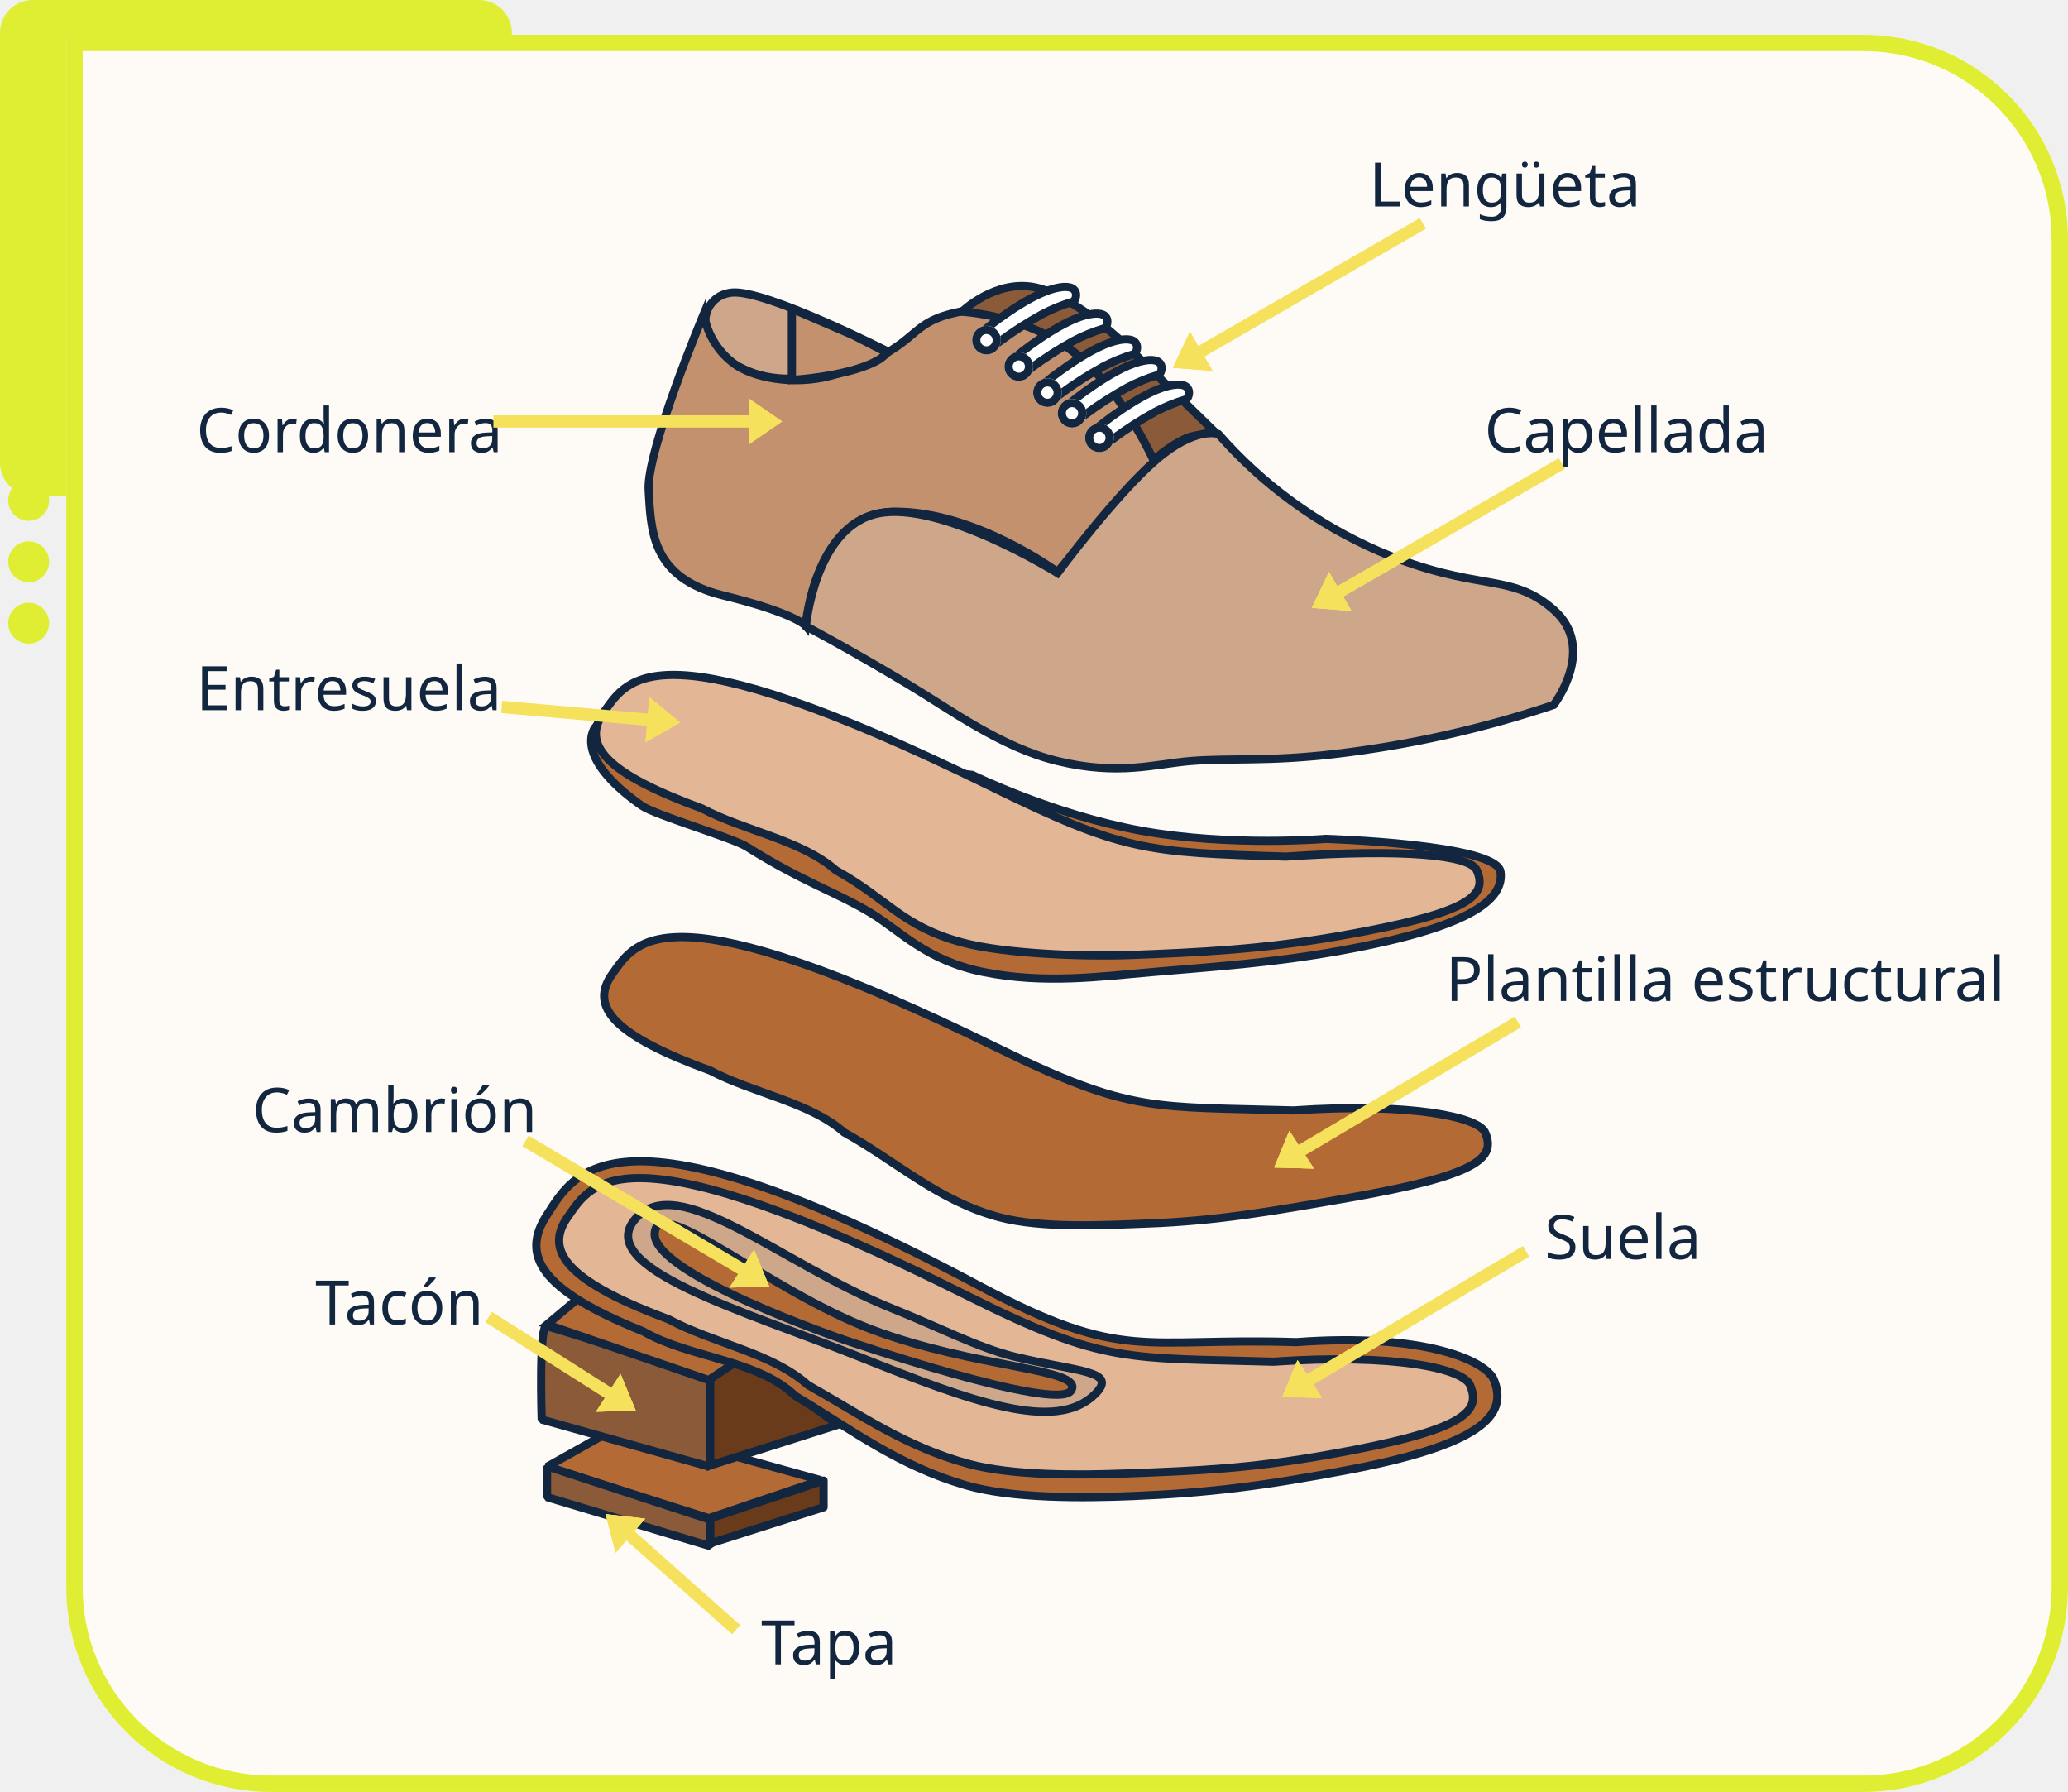
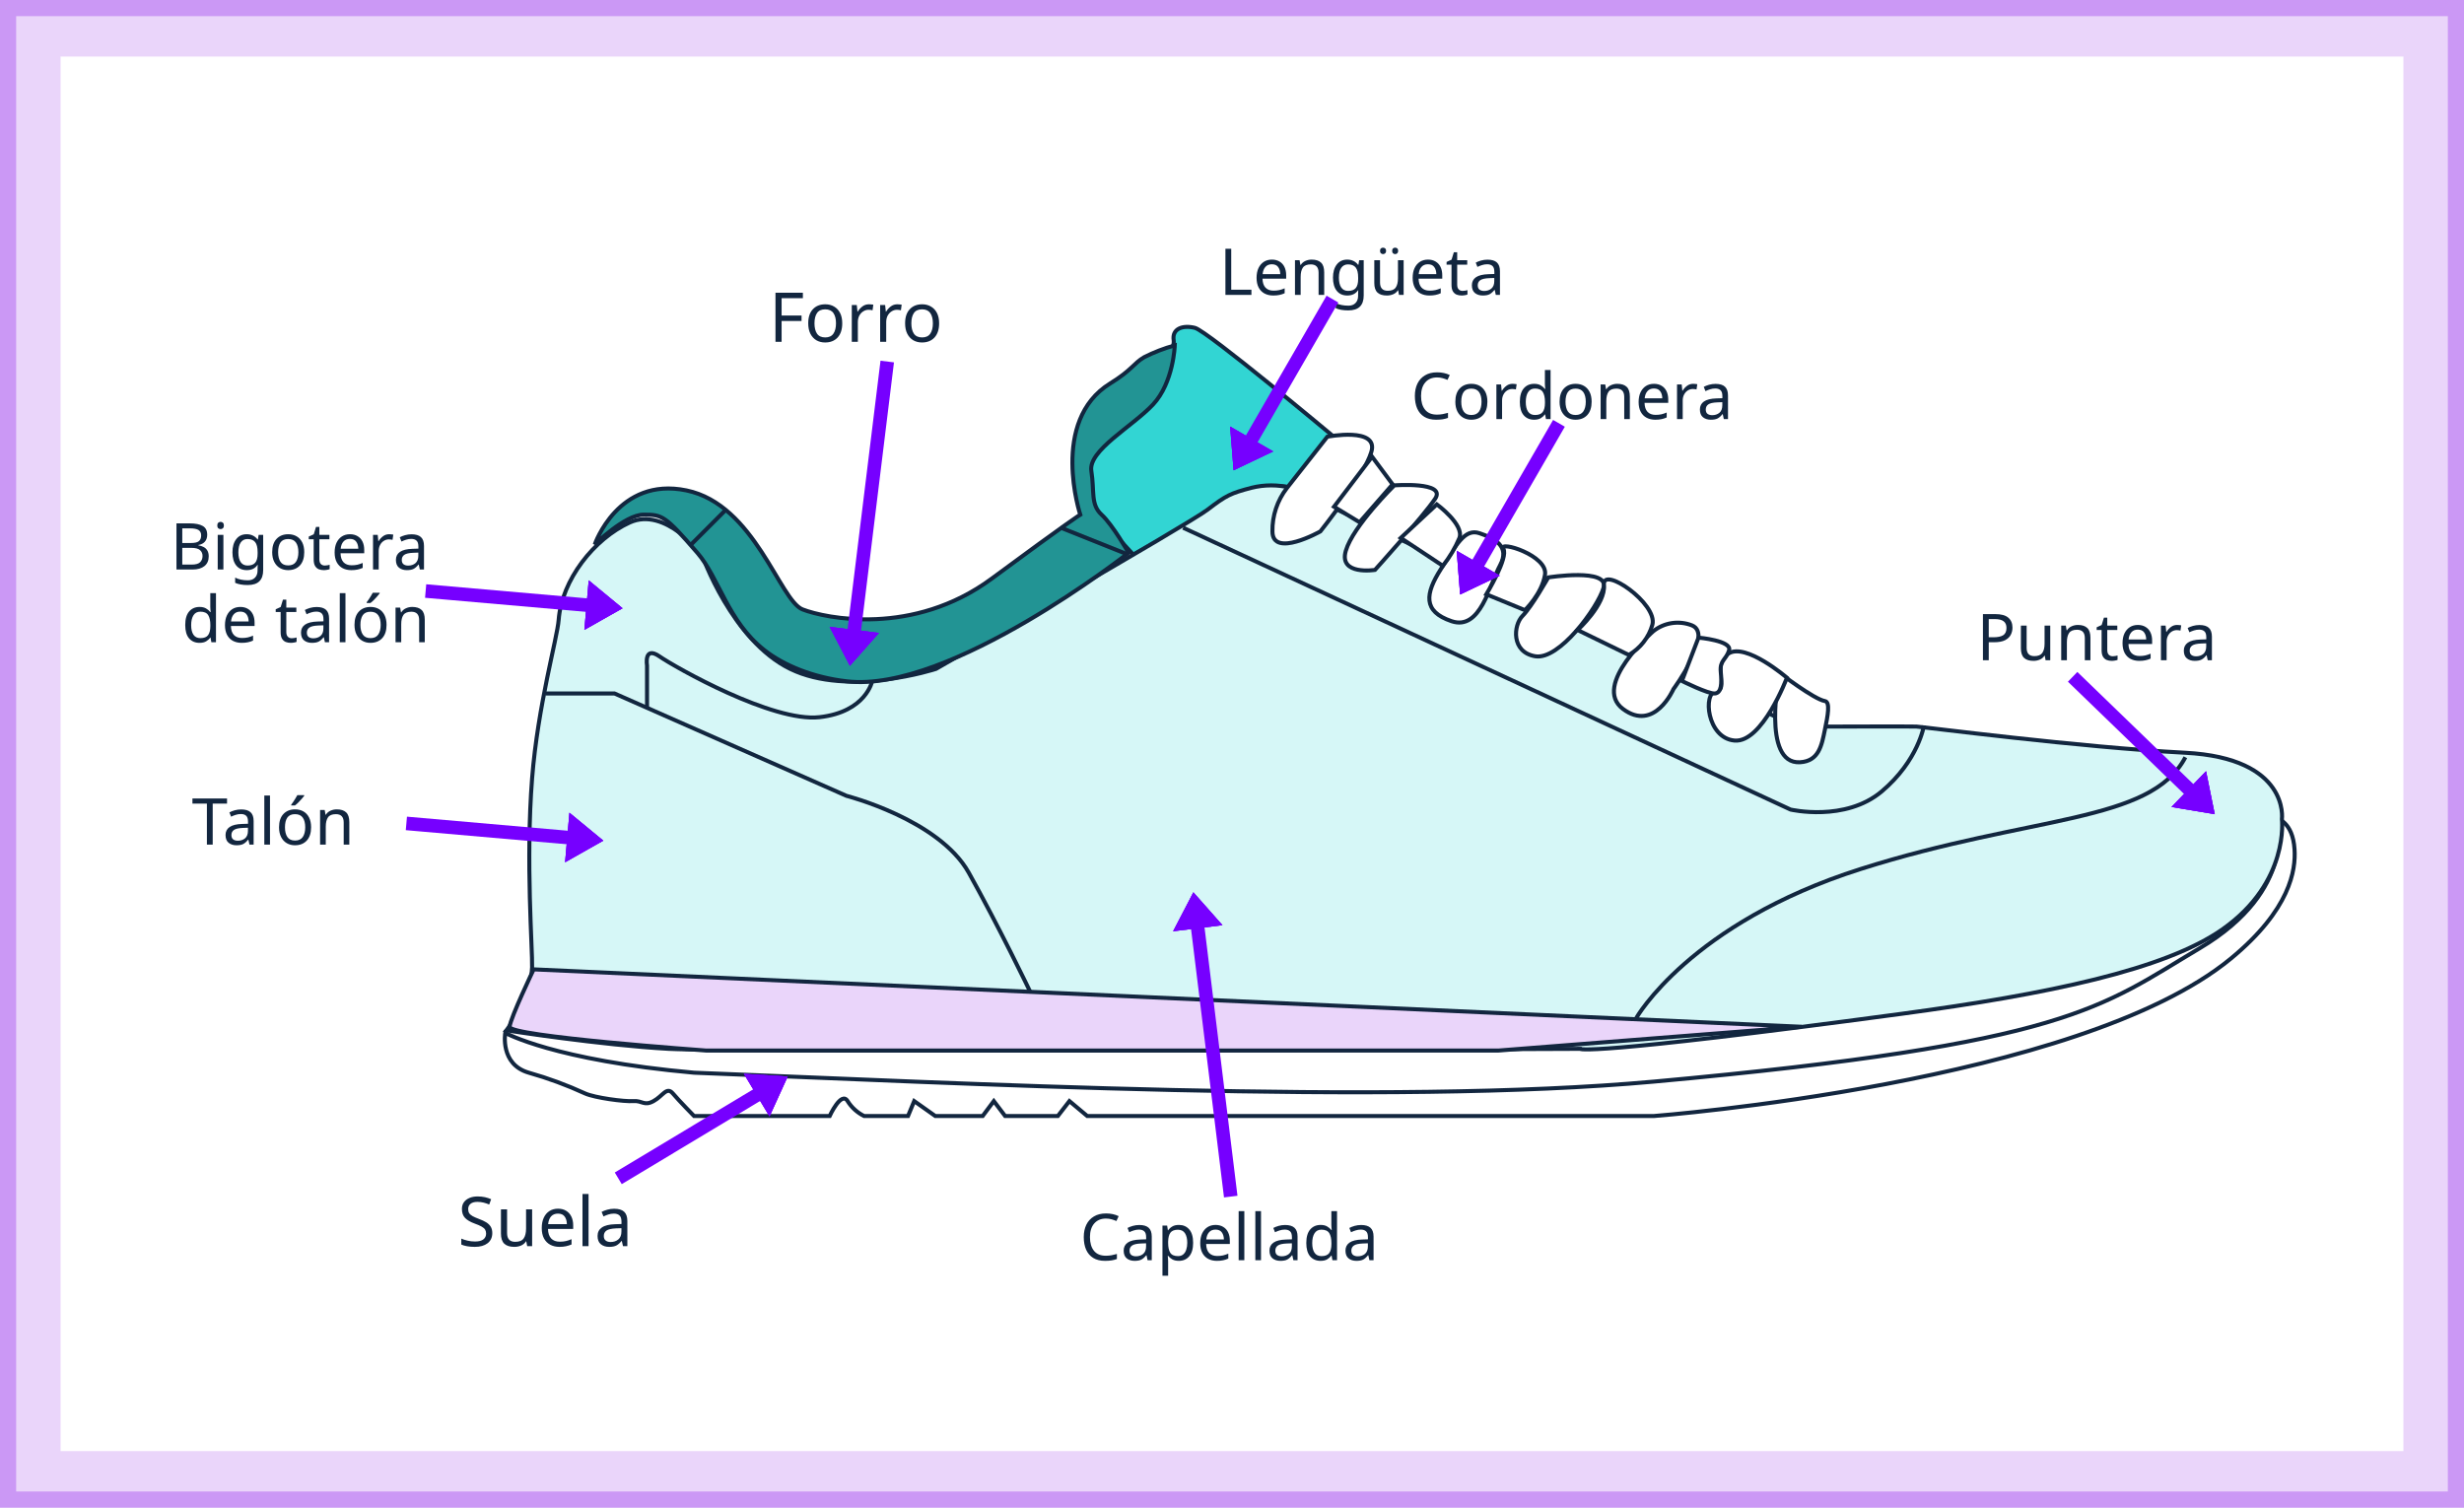
- <svg xmlns="http://www.w3.org/2000/svg" width="505.05" height="437.566" viewBox="0 0 505.05 437.566">
-   <g id="Grupo_1178027" data-name="Grupo 1178027" transform="translate(-491.051 -1102.886)">
-     <g id="Grupo_1177998" data-name="Grupo 1177998" transform="translate(9920.051 11422.3)">
-       <rect id="Rectángulo_401377" data-name="Rectángulo 401377" width="125" height="121" rx="8" transform="translate(-9429 -10319.414)" fill="#e0ee33" />
-       <g id="Rectángulo_401376" data-name="Rectángulo 401376" transform="translate(-9412.813 -10310.93)" fill="#fefbf6" stroke="#e0ee33" stroke-width="4">
-         <path d="M0,0H438.863a50,50,0,0,1,50,50V379.082a50,50,0,0,1-50,50H50a50,50,0,0,1-50-50V0A0,0,0,0,1,0,0Z" stroke="none" />
-         <path d="M2,2H438.863a48,48,0,0,1,48,48V379.082a48,48,0,0,1-48,48H50a48,48,0,0,1-48-48V2A0,0,0,0,1,2,2Z" fill="none" />
-       </g>
-       <g id="Grupo_1099505" data-name="Grupo 1099505" transform="translate(-9427 -10202.238)">
-         <g id="Grupo_1099503" data-name="Grupo 1099503">
-           <circle id="Elipse_11525" data-name="Elipse 11525" cx="5" cy="5" r="5" fill="#e0ee33" />
-           <circle id="Elipse_11526" data-name="Elipse 11526" cx="5" cy="5" r="5" transform="translate(0 15)" fill="#e0ee33" />
-           <circle id="Elipse_11527" data-name="Elipse 11527" cx="5" cy="5" r="5" transform="translate(0 30)" fill="#e0ee33" />
+ <svg xmlns="http://www.w3.org/2000/svg" width="610" height="373.233" viewBox="0 0 610 373.233">
+   <g id="Grupo_1179041" data-name="Grupo 1179041" transform="translate(-285.051 -1146)">
+     <g id="Grupo_1179040" data-name="Grupo 1179040" transform="translate(-181.07 -209.651)">
+       <g id="Grupo_1179028" data-name="Grupo 1179028" transform="translate(466.121 1355.651)">
+         <g id="Grupo_1179026" data-name="Grupo 1179026">
+           <g id="Grupo_1178716" data-name="Grupo 1178716" transform="translate(0 0)">
+             <g id="Grupo_1178448" data-name="Grupo 1178448" transform="translate(0 0)">
+               <g id="Grupo_1177998" data-name="Grupo 1177998">
+                 <g id="Rectángulo_401376" data-name="Rectángulo 401376" fill="#ead5fa" stroke="#cb98f5" stroke-width="4">
+                   <rect width="610" height="373.233" stroke="none" />
+                   <rect x="2" y="2" width="606" height="369.233" fill="none" />
+                 </g>
+                 <rect id="Figura_1" data-name="Figura 1" width="580" height="345.233" transform="translate(15 14)" fill="#fff" />
+               </g>
+             </g>
+           </g>
        </g>
      </g>
    </g>
-     <g id="Grupo_1177987" data-name="Grupo 1177987" transform="translate(-206 3.3)">
-       <text id="Cordonera" transform="translate(780.051 1210)" fill="#12263f" font-size="15" font-family="SegoeUI, Segoe UI">
-         <tspan x="-35.046" y="0">Cordonera</tspan>
+     <g id="Grupo_1178502" data-name="Grupo 1178502" transform="translate(7028.266 11514.219)">
+       <g id="Grupo_1178493" data-name="Grupo 1178493" transform="translate(-6618.235 -10287.299)">
+         <path id="Trazado_1034891" data-name="Trazado 1034891" d="M-6180.476-10185.094c-1.056-4.038-6.062,19.041-46.39,34.405-32.107,12.231-82.647,12.838-125.7,18.663-.244.033-26.913-.071-34.437,0-29.852.282-64.067-.1-90.521,0-83.654.311-142.7,0-142.7,0s15.657,9.332,30.571,11.1,99.854,4.011,99.854,4.011l125.024,1.685s78.813-8.009,85.509-9.619,65.268-11.812,77.185-23.171S-6176.213-10168.789-6180.476-10185.094Z" transform="translate(6620.486 10306.797)" fill="#fff" />
+         <path id="Trazado_1034890" data-name="Trazado 1034890" d="M-5914.484-10299.607c-.455-2.875,2.215-3.838,5.255-3.09s34.444,27,34.444,27l-9.86,12.608s-5.93-1.042-9.185,0-30.634,16.555-30.634,16.555l-12.982-14.162s-2.141-10.985,7.24-17.666S-5914.03-10296.733-5914.484-10299.607Z" transform="translate(6080.065 10302.94)" fill="#32d5d3" stroke="#12263f" stroke-width="1" />
+         <path id="Trazado_1034869" data-name="Trazado 1034869" d="M-6620.354-10132.074s-1.375,7.8,5.828,9.866a96.054,96.054,0,0,1,13.952,5.143c2.4,1.064,9.679,2.056,11.917,1.885s2.662,1.293,5.013,0,3.244-3.7,4.787-1.885,5.242,5.578,5.242,5.578h33.574s2.87-6.271,4.439-3.693a10.154,10.154,0,0,0,4.076,3.693h10.881l1.531-3.693,5.22,3.693h11.731l2.758-3.693,2.8,3.693h13.053l2.863-3.693,4.413,3.693h140.313s105.217-8.056,142.794-38.966c14.768-12.148,16.106-21.991,15.779-27.029-.431-6.931-4.382-7.661-4.382-7.661s5.373,17.6-19.107,32.124-32.081,23.65-135.084,33.009c-65.922,5.99-172.532.307-237.652-2.2C-6608.311-10125.307-6620.354-10132.074-6620.354-10132.074Z" transform="translate(6620.458 10306.847)" fill="#fff" stroke="#12263f" stroke-width="1" />
+         <path id="Trazado_1034870" data-name="Trazado 1034870" d="M-6613.752-10139.55c-.252,7.7-6.36,15.616-6.36,15.616s23.333,3.662,40.2,4.583,225.646,0,225.646,0,.58,1.958,79.606-8.681c36.115-4.861,65.221-10.891,79.515-21,16.489-11.663,14.588-27.187,14.588-27.187s2.017-15.089-23.977-16.434-65.072-6.42-66.507-6.479-19.957,0-19.957,0h-9.731l-125.151-59.106a20.214,20.214,0,0,0-9.794,0c-5.168,1.357-6.263,1.888-10.88,5.43s-67.215,39.4-67.215,39.4-21.592,7.074-36.081,0-21.875-28.3-21.875-28.3-9-11.979-17.867-7.939-16.833,14.257-17.581,24.1c-.344,4.527-5.155,21.207-6.579,39.231C-6615.371-10165.829-6613.616-10143.705-6613.752-10139.55Z" transform="translate(6620.5 10298.081)" fill="#d6f7f7" stroke="#12263f" stroke-width="1" />
+         <path id="Trazado_1034871" data-name="Trazado 1034871" d="M-6299.54-10137.551l-313.907-14.211s-5.674,11.836-5.962,14.211,48.668,5.886,48.668,5.886h196.132Z" transform="translate(6620.583 10310.817)" fill="#ead5fa" stroke="#12263f" stroke-width="1" />
+         <path id="Trazado_1034872" data-name="Trazado 1034872" d="M-6456.973-10289.82s-.3,9.225-5.394,14.656-16.075,11.363-15.263,16.443-.236,8.277,2.535,10.813,6.686,9.451,6.686,9.451-44.206,34.738-69.712,31.82c-8.391-.959-15.682-3.953-20.509-7.771-9.067-7.166-11.132-17.826-16.535-24.049-8.052-9.273-8.691-9.451-13.3-9.451s-12.093,7.369-12.093,7.369,5.757-16.865,22.684-13.373,23.091,27.262,28.748,29.459,27.349,6.775,46.881-7.652,21.875-15.8,21.875-15.8-7.667-23.2,7.428-32.5c5.449-3.357,5.739-4.936,8.4-6.492A40.936,40.936,0,0,1-6456.973-10289.82Z" transform="translate(6622.825 10294.396)" fill="#229494" stroke="#12263f" stroke-width="1" />
+         <path id="Trazado_1034873" data-name="Trazado 1034873" d="M-6324.076-10208.257c-2.686-.435-11.247-7-11.247-7s-4.541,22.7,5.08,22.146c4.685-.271,5.367-4.161,6.167-8.059C-6323.365-10204.595-6322.7-10208.034-6324.076-10208.257Z" transform="translate(6650.877 10300.894)" fill="#fff" stroke="#12263f" stroke-width="1" />
+         <path id="Trazado_1034874" data-name="Trazado 1034874" d="M-6349.218-10221.576c-4.312,2.771.251,8.943-3.05,9.311s-2.317,11.616,4.556,12.229,12.971-15.552,12.971-15.552S-6344.905-10224.346-6349.218-10221.576Z" transform="translate(6652.139 10302.448)" fill="#fff" stroke="#12263f" stroke-width="1" />
+         <path id="Trazado_1034875" data-name="Trazado 1034875" d="M-6365.325-10226.35a9.677,9.677,0,0,1,9.585-1.436c5.415,2.2-4.594,15.763-4.594,15.763s-4.682,10.776-12.513,4.909S-6365.325-10226.35-6365.325-10226.35Z" transform="translate(6649.645 10301.691)" fill="#fff" stroke="#12263f" stroke-width="1" />
+         <path id="Trazado_1034876" data-name="Trazado 1034876" d="M-6388.75-10238.417s15.2-2.4,13.684,2.586-10.974,17.964-16.935,16.931-5.417-7.677-3.112-10S-6388.75-10238.417-6388.75-10238.417Z" transform="translate(6647.068 10300.441)" fill="#fff" stroke="#12263f" stroke-width="1" />
+         <path id="Trazado_1034877" data-name="Trazado 1034877" d="M-6403.5-10248.232c3.672,1.243,7.661,3.2,5.08,7.965s-4.814,16.241-12,13.811-6.492-6.818-2.655-12.872S-6407.167-10249.476-6403.5-10248.232Z" transform="translate(6644.788 10299.316)" fill="#fff" stroke="#12263f" stroke-width="1" />
+         <path id="Trazado_1034878" data-name="Trazado 1034878" d="M-6422.364-10258.834s12.979-.988,10.117,3.3-14.9,17.627-14.9,17.627-9.039,1.445-7.221-4.735S-6422.364-10258.834-6422.364-10258.834Z" transform="translate(6642.563 10298.071)" fill="#fff" stroke="#12263f" stroke-width="1" />
+         <path id="Trazado_1034879" data-name="Trazado 1034879" d="M-6437.033-10269.558s12.748-2.477,10.9,3.742-12.635,19.708-12.635,19.708-11.842,6.681-11.86,0a17.051,17.051,0,0,1,3.568-10.723Z" transform="translate(6640.658 10296.748)" fill="#fff" stroke="#12263f" stroke-width="1" />
+         <path id="Trazado_1034880" data-name="Trazado 1034880" d="M-6355.922-10225.157s8.289.741,7.573,3.124-2.353,2.461-2.064,5.354.176,5.186-1.445,5.348-8.173-3.1-8.173-3.1Z" transform="translate(6651.433 10302.088)" fill="#fff" stroke="#12263f" stroke-width="1" />
+         <path id="Trazado_1034881" data-name="Trazado 1034881" d="M-6376.581-10236.7c-.465-4.831,13.408,4.673,11.98,9.9a12.555,12.555,0,0,1-5.839,7.456l-12.666-6.165S-6376.115-10231.87-6376.581-10236.7Z" transform="translate(6648.689 10300.557)" fill="#fff" stroke="#12263f" stroke-width="1" />
+         <path id="Trazado_1034882" data-name="Trazado 1034882" d="M-6399.091-10244.739c-1.323-2.132,11.114,1.633,10.313,6.426s-4.98,8.759-4.98,8.759l-9.545-3.926S-6397.769-10242.607-6399.091-10244.739Z" transform="translate(6646.287 10299.686)" fill="#fff" stroke="#12263f" stroke-width="1" />
+         <path id="Trazado_1034883" data-name="Trazado 1034883" d="M-6413.306-10254.642s6.813,5.006,5.6,8.313a29.777,29.777,0,0,1-4.113,6.9l-10.42-6.9Z" transform="translate(6644.034 10298.581)" fill="#fff" stroke="#12263f" stroke-width="1" />
+         <path id="Trazado_1034884" data-name="Trazado 1034884" d="M-6427.575-10265.18l5.076,6.838-8.187,9.387-6.313-3.846Z" transform="translate(6642.279 10297.327)" fill="#fff" stroke="#12263f" stroke-width="1" />
+         <path id="Trazado_1034885" data-name="Trazado 1034885" d="M-6470.389-10249.473l150.376,69.771s13.493,3.155,22.581-4.494,10.442-16.3,10.442-16.3" transform="translate(6638.308 10299.195)" fill="none" stroke="#12263f" stroke-width="1" />
+         <path id="Trazado_1034886" data-name="Trazado 1034886" d="M-6370.12-10134.157s13.306-23.463,55.568-36.879,71.654-11.227,80.362-27.65" transform="translate(6650.233 10305.236)" fill="none" stroke="#12263f" stroke-width="1" />
+         <path id="Trazado_1034887" data-name="Trazado 1034887" d="M-6611.439-10212.8h17.063l57.4,25.33s22.916,5.856,30.284,19.011,15.19,29.434,15.19,29.434" transform="translate(6621.531 10303.558)" fill="none" stroke="#12263f" stroke-width="1" />
+         <path id="Trazado_1034888" data-name="Trazado 1034888" d="M-6588.989-10208.072v-10.556s-.846-5,3.062-2.3,28.043,16.369,39.635,15.058,13.064-9,13.064-9" transform="translate(6624.192 10302.495)" fill="none" stroke="#12263f" stroke-width="1" />
+         <line id="Línea_604" data-name="Línea 604" x1="8.952" y2="8.952" transform="translate(45.83 45.217)" fill="none" stroke="#12263f" stroke-width="1" />
+         <line id="Línea_605" data-name="Línea 605" x2="16.784" y2="6.714" transform="translate(137.583 49.692)" fill="none" stroke="#12263f" stroke-width="1" />
+       </g>
+       <text id="Capellada" transform="translate(-6441.244 -10056.24)" fill="#12263f" font-size="16" font-family="SegoeUI, Segoe UI">
+         <tspan x="-34.637" y="0">Capellada</tspan>
      </text>
-       <text id="Entresuela" transform="translate(779.051 1273)" fill="#12263f" font-size="15" font-family="SegoeUI, Segoe UI">
-         <tspan x="-34.091" y="0">Entresuela</tspan>
+       <text id="Puntera" transform="translate(-6226.575 -10204.771)" fill="#12263f" font-size="16" font-family="SegoeUI, Segoe UI">
+         <tspan x="-27.281" y="0">Puntera</tspan>
      </text>
-       <text id="Cambrión" transform="translate(791.051 1376)" fill="#12263f" font-size="15" font-family="SegoeUI, Segoe UI">
-         <tspan x="-32.391" y="0">Cambrión</tspan>
+       <text id="Cordonera_" data-name="Cordonera " transform="translate(-6354.339 -10264.467)" fill="#12263f" font-size="16" font-family="SegoeUI, Segoe UI">
+         <tspan x="-39.574" y="0">Cordonera </tspan>
      </text>
-       <text id="Tacón" transform="translate(793.051 1423)" fill="#12263f" font-size="15" font-family="SegoeUI, Segoe UI">
-         <tspan x="-19.006" y="0">Tacón</tspan>
+       <text id="Lengüeta" transform="translate(-6408.71 -10295.219)" fill="#12263f" font-size="16" font-family="SegoeUI, Segoe UI">
+         <tspan x="-32.68" y="0">Lengüeta</tspan>
      </text>
-       <text id="Tapa" transform="translate(898.051 1506)" fill="#12263f" font-size="15" font-family="SegoeUI, Segoe UI">
-         <tspan x="-15.128" y="0">Tapa</tspan>
+       <text id="Suela" transform="translate(-6609.721 -10059.716)" fill="#12263f" font-size="17" font-family="SegoeUI, Segoe UI">
+         <tspan x="-20.154" y="0">Suela</tspan>
      </text>
-       <text id="Suela" transform="translate(1092.051 1407)" fill="#12263f" font-size="15" font-family="SegoeUI, Segoe UI">
-         <tspan x="-17.783" y="0">Suela</tspan>
+       <text id="Talón" transform="translate(-6677.214 -10159.119)" fill="#12263f" font-size="16" font-family="SegoeUI, Segoe UI">
+         <tspan x="-18.516" y="0">Talón</tspan>
      </text>
-       <text id="Plantilla_estructural" data-name="Plantilla estructural" transform="translate(1113.051 1344)" fill="#12263f" font-size="15" font-family="SegoeUI, Segoe UI">
-         <tspan x="-62.926" y="0">Plantilla estructural</tspan>
+       <text id="Bigotera_de_talón" data-name="Bigotera  de talón" transform="translate(-6669.214 -10227.23)" fill="#12263f" font-size="16" font-family="SegoeUI, Segoe UI">
+         <tspan x="-31.859" y="0">Bigotera </tspan>
+         <tspan x="-29.02" y="18">de talón</tspan>
      </text>
-       <text id="Capellada" transform="translate(1092.051 1210)" fill="#12263f" font-size="15" font-family="SegoeUI, Segoe UI">
-         <tspan x="-32.472" y="0">Capellada</tspan>
+       <text id="Forro" transform="translate(-6532.869 -10283.607)" fill="#12263f" font-size="17" font-family="SegoeUI, Segoe UI">
+         <tspan x="-20.021" y="0">Forro</tspan>
      </text>
-       <text id="Lengüeta" transform="translate(1062.051 1150)" fill="#12263f" font-size="15" font-family="SegoeUI, Segoe UI">
-         <tspan x="-30.637" y="0">Lengüeta</tspan>
-       </text>
-       <path id="Trazado_1034445" data-name="Trazado 1034445" d="M-7740.1-10422.548s-29.656-15.076-38.017-14.433-10.689,13.252,3.984,19.243S-7740.1-10422.548-7740.1-10422.548Z" transform="translate(8654.051 11608)" fill="#cea689" stroke="#12263f" stroke-linecap="round" stroke-width="2" />
-       <path id="Trazado_1034446" data-name="Trazado 1034446" d="M-7724.726-10431.8c-11.261,2.857-7.753,8.28-28.077,14.758-8.435,2.688-18.622,1.471-24.182-2.054a18.768,18.768,0,0,1-8.126-12.7s-14.074,33.573-13.474,43.08.425,21.322,18.1,25.672,20.237,7.411,20.237,7.411,2.2-27.693,21.8-27.83,39.681,14.705,39.681,14.705l24.217-27.55s-9.392-18.522-21.937-27.395S-7713.465-10434.657-7724.726-10431.8Z" transform="translate(8654.051 11608)" fill="#c3916e" stroke="#12263f" stroke-linecap="round" stroke-width="2" />
-       <path id="Trazado_1034448" data-name="Trazado 1034448" d="M-7703.931-10438.185c-9.858-2.225-18.144,5.89-18.144,5.89s14.333.655,26.1,8.9c12.206,8.549,20.708,27.366,20.708,27.366a32.276,32.276,0,0,1,8.032-5.441,11.954,11.954,0,0,1,8.436,0l-22.476-21.925S-7694.072-10435.96-7703.931-10438.185Z" transform="translate(8654.051 11608)" fill="#8b5a38" stroke="#12263f" stroke-linecap="round" stroke-width="2" />
-       <path id="Trazado_1034449" data-name="Trazado 1034449" d="M-7685.243-10401.207a92.935,92.935,0,0,1,10.336-6.629,42.094,42.094,0,0,1,7.578-3.076c.818-.286,2.273-4.988-4.668-3.175s-16.894,10-16.894,10Z" transform="translate(8654.051 11608)" fill="#fff" stroke="#12263f" stroke-linecap="round" stroke-width="2" />
-       <path id="Trazado_1034450" data-name="Trazado 1034450" d="M-7685.243-10401.207a92.935,92.935,0,0,1,10.336-6.629,42.094,42.094,0,0,1,7.578-3.076c.818-.286,2.273-4.988-4.668-3.175s-16.894,10-16.894,10Z" transform="translate(8647.359 11601.994)" fill="#fff" stroke="#12263f" stroke-linecap="round" stroke-width="2" />
-       <path id="Trazado_1034451" data-name="Trazado 1034451" d="M-7685.243-10401.207a92.935,92.935,0,0,1,10.336-6.629,42.094,42.094,0,0,1,7.578-3.076c.818-.286,2.273-4.988-4.668-3.175s-16.894,10-16.894,10Z" transform="translate(8641.359 11596.95)" fill="#fff" stroke="#12263f" stroke-linecap="round" stroke-width="2" />
-       <path id="Trazado_1034452" data-name="Trazado 1034452" d="M-7685.243-10401.207a92.935,92.935,0,0,1,10.336-6.629,42.094,42.094,0,0,1,7.578-3.076c.818-.286,2.273-4.988-4.668-3.175s-16.894,10-16.894,10Z" transform="translate(8634.113 11590.657)" fill="#fff" stroke="#12263f" stroke-linecap="round" stroke-width="2" />
-       <path id="Trazado_1034453" data-name="Trazado 1034453" d="M-7685.243-10401.207a92.935,92.935,0,0,1,10.336-6.629,42.094,42.094,0,0,1,7.578-3.076c.818-.286,2.273-4.988-4.668-3.175s-16.894,10-16.894,10Z" transform="translate(8626.475 11584.149)" fill="#fff" stroke="#12263f" stroke-linecap="round" stroke-width="2" />
-       <g id="Elipse_11663" data-name="Elipse 11663" transform="translate(962.051 1203)" fill="#fff" stroke="#12263f" stroke-linecap="round" stroke-width="2">
-         <circle cx="3.5" cy="3.5" r="3.5" stroke="none" />
-         <circle cx="3.5" cy="3.5" r="2.5" fill="none" />
+       <g id="Grupo_1178494" data-name="Grupo 1178494" transform="translate(-6637.303 -10228.034) rotate(5)">
+         <path id="Línea_638" data-name="Línea 638" d="M42.783,3.357H0V0H42.783Z" transform="translate(0 4.476)" fill="#7600ff" />
+         <path id="Polígono_5" data-name="Polígono 5" d="M6.154,0l6.154,8.952H0Z" transform="translate(48.937 0) rotate(90)" fill="#7600ff" />
+         <path id="Polígono_5_-_Contorno" data-name="Polígono 5 - Contorno" d="M6.154,1.975,2.127,7.833h8.054L6.154,1.975M6.154,0l6.154,8.952H0Z" transform="translate(48.937 0) rotate(90)" fill="#7600ff" />
+         <path id="Polígono_5_-_Contorno-2" data-name="Polígono 5 - Contorno" d="M6.154,1.975,2.127,7.833h8.054L6.154,1.975M6.154,0l6.154,8.952H0Z" transform="translate(48.937 0) rotate(90)" fill="#7600ff" />
      </g>
-       <g id="Elipse_11664" data-name="Elipse 11664" transform="translate(955.359 1196.994)" fill="#fff" stroke="#12263f" stroke-linecap="round" stroke-width="2">
-         <circle cx="3.5" cy="3.5" r="3.5" stroke="none" />
-         <circle cx="3.5" cy="3.5" r="2.5" fill="none" />
+       <g id="Grupo_1178499" data-name="Grupo 1178499" transform="translate(-6351.939 -10260.344) rotate(120)">
+         <path id="Línea_638-2" data-name="Línea 638" d="M42.783,3.357H0V0H42.783Z" transform="translate(0 4.476)" fill="#7600ff" />
+         <path id="Polígono_5-2" data-name="Polígono 5" d="M6.154,0l6.154,8.952H0Z" transform="translate(48.937 0) rotate(90)" fill="#7600ff" />
+         <path id="Polígono_5_-_Contorno-3" data-name="Polígono 5 - Contorno" d="M6.154,1.975,2.127,7.833h8.054L6.154,1.975M6.154,0l6.154,8.952H0Z" transform="translate(48.937 0) rotate(90)" fill="#7600ff" />
+         <path id="Polígono_5_-_Contorno-4" data-name="Polígono 5 - Contorno" d="M6.154,1.975,2.127,7.833h8.054L6.154,1.975M6.154,0l6.154,8.952H0Z" transform="translate(48.937 0) rotate(90)" fill="#7600ff" />
      </g>
-       <g id="Elipse_11665" data-name="Elipse 11665" transform="translate(949.358 1191.95)" fill="#fff" stroke="#12263f" stroke-linecap="round" stroke-width="2">
-         <circle cx="3.5" cy="3.5" r="3.5" stroke="none" />
-         <circle cx="3.5" cy="3.5" r="2.5" fill="none" />
+       <g id="Grupo_1178501" data-name="Grupo 1178501" transform="translate(-6408.023 -10291.095) rotate(120)">
+         <path id="Línea_638-3" data-name="Línea 638" d="M42.783,3.357H0V0H42.783Z" transform="translate(0 4.476)" fill="#7600ff" />
+         <path id="Polígono_5-3" data-name="Polígono 5" d="M6.154,0l6.154,8.952H0Z" transform="translate(48.937 0) rotate(90)" fill="#7600ff" />
+         <path id="Polígono_5_-_Contorno-5" data-name="Polígono 5 - Contorno" d="M6.154,1.975,2.127,7.833h8.054L6.154,1.975M6.154,0l6.154,8.952H0Z" transform="translate(48.937 0) rotate(90)" fill="#7600ff" />
+         <path id="Polígono_5_-_Contorno-6" data-name="Polígono 5 - Contorno" d="M6.154,1.975,2.127,7.833h8.054L6.154,1.975M6.154,0l6.154,8.952H0Z" transform="translate(48.937 0) rotate(90)" fill="#7600ff" />
      </g>
-       <g id="Elipse_11666" data-name="Elipse 11666" transform="translate(942.358 1185.596)" fill="#fff" stroke="#12263f" stroke-linecap="round" stroke-width="2">
-         <circle cx="3.5" cy="3.5" r="3.5" stroke="none" />
-         <circle cx="3.5" cy="3.5" r="2.5" fill="none" />
+       <g id="Grupo_1178500" data-name="Grupo 1178500" transform="matrix(0.719, 0.695, -0.695, 0.719, -6225.827, -10205.09)">
+         <path id="Línea_638-4" data-name="Línea 638" d="M42.783,3.357H0V0H42.783Z" transform="translate(0 4.476)" fill="#7600ff" />
+         <path id="Polígono_5-4" data-name="Polígono 5" d="M6.154,0l6.154,8.952H0Z" transform="translate(48.937 0) rotate(90)" fill="#7600ff" />
+         <path id="Polígono_5_-_Contorno-7" data-name="Polígono 5 - Contorno" d="M6.154,1.975,2.127,7.833h8.054L6.154,1.975M6.154,0l6.154,8.952H0Z" transform="translate(48.937 0) rotate(90)" fill="#7600ff" />
+         <path id="Polígono_5_-_Contorno-8" data-name="Polígono 5 - Contorno" d="M6.154,1.975,2.127,7.833h8.054L6.154,1.975M6.154,0l6.154,8.952H0Z" transform="translate(48.937 0) rotate(90)" fill="#7600ff" />
      </g>
-       <g id="Elipse_11667" data-name="Elipse 11667" transform="translate(934.475 1179.149)" fill="#fff" stroke="#12263f" stroke-linecap="round" stroke-width="2">
-         <circle cx="3.5" cy="3.5" r="3.5" stroke="none" />
-         <circle cx="3.5" cy="3.5" r="2.5" fill="none" />
+       <g id="Grupo_1178495" data-name="Grupo 1178495" transform="translate(-6642.074 -10170.505) rotate(5)">
+         <path id="Línea_638-5" data-name="Línea 638" d="M42.783,3.357H0V0H42.783Z" transform="translate(0 4.476)" fill="#7600ff" />
+         <path id="Polígono_5-5" data-name="Polígono 5" d="M6.154,0l6.154,8.952H0Z" transform="translate(48.937 0) rotate(90)" fill="#7600ff" />
+         <path id="Polígono_5_-_Contorno-9" data-name="Polígono 5 - Contorno" d="M6.154,1.975,2.127,7.833h8.054L6.154,1.975M6.154,0l6.154,8.952H0Z" transform="translate(48.937 0) rotate(90)" fill="#7600ff" />
+         <path id="Polígono_5_-_Contorno-10" data-name="Polígono 5 - Contorno" d="M6.154,1.975,2.127,7.833h8.054L6.154,1.975M6.154,0l6.154,8.952H0Z" transform="translate(48.937 0) rotate(90)" fill="#7600ff" />
      </g>
-       <path id="Trazado_1034454" data-name="Trazado 1034454" d="M-7763.6-10433v17.366s14.894-.863,21.655-5.212a16.756,16.756,0,0,0,1.643-1.438l-8.39-4.3Z" transform="translate(8654.051 11608)" fill="#c3916e" stroke="#12263f" stroke-linecap="round" stroke-width="2" />
-       <path id="Trazado_1034447" data-name="Trazado 1034447" d="M-7659.452-10402.43s-5.491-2.065-15.312,6.421-23.972,27.524-23.972,27.524-28.537-17.783-43.9-14.537-17.54,27.521-17.54,27.521,10.356,5.457,24.827,14.109c10.37,6.2,22.8,15.474,36.608,18.814,15,3.63,23.7.719,32.477,0,9.511-.777,18.9.2,35.105-1.7a264.884,264.884,0,0,0,53.592-12.007s10.684-13.842,0-23.231-18.417-4.041-42.735-14.326A110.872,110.872,0,0,1-7659.452-10402.43Z" transform="translate(8654.051 11608)" fill="#cea689" stroke="#12263f" stroke-linecap="round" stroke-width="2" />
-       <path id="Trazado_1034456" data-name="Trazado 1034456" d="M-7719.576-10319.188s19.838,9.746,41.423,13.649,44.914,1.964,44.914,1.964,41.8,1.249,42.7,8.073-7.535,13.521-39.08,19.223c-16.656,3.011-30.909,3.925-45.871,5.22-12.905,1.117-26.5,2.971-41.3,0-14.018-2.813-20.323-10.046-27.509-14.405-8.351-5.063-16.912-7.709-30.257-16.154-3.547-2.245-22.454-7.76-25.742-10.077-17.49-12.326-11.228-19.276-11.228-19.276Z" transform="translate(8654.051 11608)" fill="#b46a35" stroke="#12263f" stroke-linecap="round" stroke-width="2" />
-       <path id="Trazado_1034455" data-name="Trazado 1034455" d="M-7809.46-10334.61c5.878-8.176,12.677-21.785,94.429,18.253,32.21,15.775,37.777,16.108,72.1,17.107,28.814-1.952,44.961-.393,46.6,3.361,2.71,6.194-1.564,10.436-33.492,16.01-19.029,3.322-34.477,4.045-51.313,4.671-10.911.407-30.394-.265-40.777-3.046-14.933-4-18.335-10.7-30.926-17.635-8.4-7.417-22.554-9.693-32.7-15.1C-7808.624-10319.439-7815.338-10326.435-7809.46-10334.61Z" transform="translate(8654.051 11608)" fill="#e3b696" stroke="#12263f" stroke-linecap="round" stroke-width="2" />
-       <path id="Trazado_1034457" data-name="Trazado 1034457" d="M-7809.46-10334.61c5.878-8.176,12.677-21.785,94.429,18.253,32.21,15.775,37.61,14.094,71.932,15.093,28.814-1.952,45.128,1.622,46.771,5.376,2.71,6.194-1.564,10.436-33.492,16.01-19.029,3.322-32.06,5.6-48.9,6.228-10.911.407-25.93,1.225-36.313-1.557-14.933-4-25.216-13.747-37.807-20.681-8.4-7.417-22.554-9.693-32.7-15.1C-7808.624-10319.439-7815.338-10326.435-7809.46-10334.61Z" transform="translate(8656.068 11672)" fill="#b46a35" stroke="#12263f" stroke-linecap="round" stroke-width="2" />
-       <path id="Trazado_1034465" data-name="Trazado 1034465" d="M-7823.4-10150.255l18.217-10.235,48.674,13.525-27.391,9.268Z" transform="translate(8654.051 11608)" fill="#b46a35" stroke="#12263f" stroke-linejoin="bevel" stroke-width="2" />
-       <path id="Trazado_1034466" data-name="Trazado 1034466" d="M-7755.865-10140.36l-28.232,8.989v-6.075l28.232-9.429Z" transform="translate(8654.051 11608)" fill="#6a3b1b" stroke="#12263f" stroke-linecap="round" stroke-linejoin="round" stroke-width="2" />
-       <path id="Trazado_1034467" data-name="Trazado 1034467" d="M-7824.848-10142.835v-7.534l39.868,13.045v6.463Z" transform="translate(8655.498 11608)" fill="#8b5a38" stroke="#12263f" stroke-linejoin="bevel" stroke-width="2" />
-       <path id="Trazado_1034462" data-name="Trazado 1034462" d="M-7752.351-10160.517l-31.2,9.924v-21.673l8.1-4.9Z" transform="translate(8654.051 11608)" fill="#6a3b1b" stroke="#12263f" stroke-linecap="round" stroke-width="2" />
-       <path id="Trazado_1034463" data-name="Trazado 1034463" d="M-7823.525-10184.559c1.923.238,39.855,12.638,39.855,12.638v21.666l-41.039-11.528S-7825.448-10184.8-7823.525-10184.559Z" transform="translate(8654.051 11608)" fill="#8b5a38" stroke="#12263f" stroke-linejoin="bevel" stroke-width="2" />
-       <path id="Trazado_1034464" data-name="Trazado 1034464" d="M-7815.3-10191.767l-8.1,6.771,39.473,13.565,8.572-5.7Z" transform="translate(8654.051 11608)" fill="#b46a35" stroke="#12263f" stroke-linecap="round" stroke-width="2" />
-       <path id="Trazado_1034459" data-name="Trazado 1034459" d="M-7807.606-10330.6c6.462-9.808,15.619-30.686,105.493,17.341,35.411,18.921,39.744,12.589,77.476,13.786,31.677-2.341,46.446,4.694,48.251,9.2,2.979,7.431-.19,15.262-35.29,21.949-20.92,3.986-34.521,5.692-53.031,6.442-12,.489-29.326.662-40.742-2.674-16.417-4.8-27.722-13.49-41.563-21.808-9.236-8.9-26-9.263-37.15-15.749C-7809.541-10312.254-7814.068-10320.8-7807.606-10330.6Z" transform="translate(8638.274 11726.785)" fill="#b46a35" stroke="#12263f" stroke-linejoin="bevel" stroke-width="2" />
-       <path id="Trazado_1034458" data-name="Trazado 1034458" d="M-7809.386-10334.081c6.091-8.656,13.138-23.065,97.862,19.325,33.382,16.7,38.979,14.922,74.548,15.979,29.862-2.066,46.273,1.718,47.975,5.691,2.809,6.559-1.125,11.049-34.213,16.951-19.721,3.518-32.453,4-49.9,4.658-11.308.432-27.646.584-38.407-2.36-15.476-4.235-26.133-11.907-39.181-19.249-8.707-7.853-23.374-10.263-33.891-15.987C-7808.52-10318.019-7815.478-10325.425-7809.386-10334.081Z" transform="translate(8645.059 11730.864)" fill="#e3b696" stroke="#12263f" stroke-linejoin="bevel" stroke-width="2" />
-       <path id="Trazado_1034461" data-name="Trazado 1034461" d="M-7738.757-10188.761c-27.649-11.041-52.661-34.038-63.066-22.031s26.893,22.595,54.542,33.636,48.068,18.617,57.64,9.24c6.011-5.889-4.258-5.5-19.653-9.24C-7717.981-10179.267-7728.471-10184.653-7738.757-10188.761Z" transform="translate(8654.051 11608)" fill="#cea689" stroke="#12263f" stroke-width="2" />
-       <path id="Trazado_1034460" data-name="Trazado 1034460" d="M-7797.108-10207.262c.7-10.039,27.543,13.872,52.972,23.468s52.041,9.48,48.743,14.914-55.29-12.321-55.29-12.321S-7797.809-10197.223-7797.108-10207.262Z" transform="translate(8654.051 11608)" fill="#b46a35" stroke="#12263f" stroke-width="2" />
-       <g id="Grupo_1177978" data-name="Grupo 1177978" transform="translate(18 36.994)">
-         <path id="Línea_638" data-name="Línea 638" d="M65,1.5H0v-3H65Z" transform="translate(799.551 1165.5)" fill="#f6e15c" />
-         <path id="Polígono_5" data-name="Polígono 5" d="M5.5,0,11,8H0Z" transform="translate(870.051 1160) rotate(90)" fill="#f6e15c" />
-         <path id="Polígono_5_-_Contorno" data-name="Polígono 5 - Contorno" d="M5.5,1.765,1.9,7H9.1L5.5,1.765M5.5,0,11,8H0Z" transform="translate(870.051 1160) rotate(90)" fill="#f6e15c" />
-         <path id="Polígono_5_-_Contorno-2" data-name="Polígono 5 - Contorno" d="M5.5,1.765,1.9,7H9.1L5.5,1.765M5.5,0,11,8H0Z" transform="translate(870.051 1160) rotate(90)" fill="#f6e15c" />
+       <g id="Grupo_1178496" data-name="Grupo 1178496" transform="translate(-6593.323 -10081.79) rotate(-31)">
+         <path id="Línea_638-6" data-name="Línea 638" d="M42.783,3.357H0V0H42.783Z" transform="translate(0 4.476)" fill="#7600ff" />
+         <path id="Polígono_5-6" data-name="Polígono 5" d="M6.154,0l6.154,8.952H0Z" transform="translate(48.937 0) rotate(90)" fill="#7600ff" />
+         <path id="Polígono_5_-_Contorno-11" data-name="Polígono 5 - Contorno" d="M6.154,1.975,2.127,7.833h8.054L6.154,1.975M6.154,0l6.154,8.952H0Z" transform="translate(48.937 0) rotate(90)" fill="#7600ff" />
+         <path id="Polígono_5_-_Contorno-12" data-name="Polígono 5 - Contorno" d="M6.154,1.975,2.127,7.833h8.054L6.154,1.975M6.154,0l6.154,8.952H0Z" transform="translate(48.937 0) rotate(90)" fill="#7600ff" />
      </g>
-       <g id="Grupo_1177979" data-name="Grupo 1177979" transform="translate(2319.729 1763.704) rotate(150)">
-         <path id="Línea_638-2" data-name="Línea 638" d="M65,1.5H0v-3H65Z" transform="translate(799.551 1165.5)" fill="#f6e15c" />
-         <path id="Polígono_5-2" data-name="Polígono 5" d="M5.5,0,11,8H0Z" transform="translate(870.051 1160) rotate(90)" fill="#f6e15c" />
-         <path id="Polígono_5_-_Contorno-3" data-name="Polígono 5 - Contorno" d="M5.5,1.765,1.9,7H9.1L5.5,1.765M5.5,0,11,8H0Z" transform="translate(870.051 1160) rotate(90)" fill="#f6e15c" />
-         <path id="Polígono_5_-_Contorno-4" data-name="Polígono 5 - Contorno" d="M5.5,1.765,1.9,7H9.1L5.5,1.765M5.5,0,11,8H0Z" transform="translate(870.051 1160) rotate(90)" fill="#f6e15c" />
+       <g id="Grupo_1178497" data-name="Grupo 1178497" transform="translate(-6444.636 -10071.24) rotate(-97)">
+         <path id="Línea_638-7" data-name="Línea 638" d="M69.734,3.357H0V0H69.734Z" transform="translate(0 4.476)" fill="#7600ff" />
+         <path id="Polígono_5-7" data-name="Polígono 5" d="M6.154,0l6.154,8.952H0Z" transform="translate(75.889 0) rotate(90)" fill="#7600ff" />
+         <path id="Polígono_5_-_Contorno-13" data-name="Polígono 5 - Contorno" d="M6.154,1.975,2.127,7.833h8.054L6.154,1.975M6.154,0l6.154,8.952H0Z" transform="translate(75.889 0) rotate(90)" fill="#7600ff" />
+         <path id="Polígono_5_-_Contorno-14" data-name="Polígono 5 - Contorno" d="M6.154,1.975,2.127,7.833h8.054L6.154,1.975M6.154,0l6.154,8.952H0Z" transform="translate(75.889 0) rotate(90)" fill="#7600ff" />
      </g>
-       <g id="Grupo_1177980" data-name="Grupo 1177980" transform="translate(2353.668 1822.335) rotate(150)">
-         <path id="Línea_638-3" data-name="Línea 638" d="M65,1.5H0v-3H65Z" transform="translate(799.551 1165.5)" fill="#f6e15c" />
-         <path id="Polígono_5-3" data-name="Polígono 5" d="M5.5,0,11,8H0Z" transform="translate(870.051 1160) rotate(90)" fill="#f6e15c" />
-         <path id="Polígono_5_-_Contorno-5" data-name="Polígono 5 - Contorno" d="M5.5,1.765,1.9,7H9.1L5.5,1.765M5.5,0,11,8H0Z" transform="translate(870.051 1160) rotate(90)" fill="#f6e15c" />
-         <path id="Polígono_5_-_Contorno-6" data-name="Polígono 5 - Contorno" d="M5.5,1.765,1.9,7H9.1L5.5,1.765M5.5,0,11,8H0Z" transform="translate(870.051 1160) rotate(90)" fill="#f6e15c" />
-       </g>
-       <g id="Grupo_1177981" data-name="Grupo 1177981" transform="translate(793.393 1264.393) rotate(5)">
-         <path id="Línea_638-4" data-name="Línea 638" d="M38.235,1.5H0v-3H38.235Z" transform="translate(26.765 5.5)" fill="#f6e15c" />
-         <path id="Polígono_5-4" data-name="Polígono 5" d="M5.5,0,11,8H0Z" transform="translate(70.5 0) rotate(90)" fill="#f6e15c" />
-         <path id="Polígono_5_-_Contorno-7" data-name="Polígono 5 - Contorno" d="M5.5,1.765,1.9,7H9.1L5.5,1.765M5.5,0,11,8H0Z" transform="translate(70.5 0) rotate(90)" fill="#f6e15c" />
-         <path id="Polígono_5_-_Contorno-8" data-name="Polígono 5 - Contorno" d="M5.5,1.765,1.9,7H9.1L5.5,1.765M5.5,0,11,8H0Z" transform="translate(70.5 0) rotate(90)" fill="#f6e15c" />
-       </g>
-       <g id="Grupo_1177986" data-name="Grupo 1177986" transform="matrix(-0.839, 0.545, -0.545, -0.839, 1069.326, 1351.55)">
-         <path id="Línea_638-5" data-name="Línea 638" d="M63.693,4.112-.061,1.5l.123-3L63.816,1.114Z" transform="translate(0 2.887)" fill="#f6e15c" />
-         <path id="Polígono_5-5" data-name="Polígono 5" d="M5.5,0,11,8H0Z" transform="translate(69.254 0) rotate(90)" fill="#f6e15c" />
-         <path id="Polígono_5_-_Contorno-9" data-name="Polígono 5 - Contorno" d="M5.5,1.765,1.9,7H9.1L5.5,1.765M5.5,0,11,8H0Z" transform="translate(69.254 0) rotate(90)" fill="#f6e15c" />
-         <path id="Polígono_5_-_Contorno-10" data-name="Polígono 5 - Contorno" d="M5.5,1.765,1.9,7H9.1L5.5,1.765M5.5,0,11,8H0Z" transform="translate(69.254 0) rotate(90)" fill="#f6e15c" />
-       </g>
-       <g id="Grupo_1177983" data-name="Grupo 1177983" transform="matrix(0.839, 0.545, -0.545, 0.839, 757.543, -7.98)">
-         <path id="Línea_638-6" data-name="Línea 638" d="M.016,1.887l-.031-3L37.041-1.5l.031,3Z" transform="translate(827.494 1165.499)" fill="#f6e15c" />
-         <path id="Polígono_5-6" data-name="Polígono 5" d="M5.5,0,11,8H0Z" transform="translate(870.051 1160) rotate(90)" fill="#f6e15c" />
-         <path id="Polígono_5_-_Contorno-11" data-name="Polígono 5 - Contorno" d="M5.5,1.765,1.9,7H9.1L5.5,1.765M5.5,0,11,8H0Z" transform="translate(870.051 1160) rotate(90)" fill="#f6e15c" />
-         <path id="Polígono_5_-_Contorno-12" data-name="Polígono 5 - Contorno" d="M5.5,1.765,1.9,7H9.1L5.5,1.765M5.5,0,11,8H0Z" transform="translate(870.051 1160) rotate(90)" fill="#f6e15c" />
-       </g>
-       <g id="Grupo_1177985" data-name="Grupo 1177985" transform="matrix(-0.839, 0.545, -0.545, -0.839, 1071.326, 1407.55)">
-         <path id="Línea_638-7" data-name="Línea 638" d="M63.693,4.112-.061,1.5l.123-3L63.816,1.114Z" transform="translate(0 2.887)" fill="#f6e15c" />
-         <path id="Polígono_5-7" data-name="Polígono 5" d="M5.5,0,11,8H0Z" transform="translate(69.254 0) rotate(90)" fill="#f6e15c" />
-         <path id="Polígono_5_-_Contorno-13" data-name="Polígono 5 - Contorno" d="M5.5,1.765,1.9,7H9.1L5.5,1.765M5.5,0,11,8H0Z" transform="translate(69.254 0) rotate(90)" fill="#f6e15c" />
-         <path id="Polígono_5_-_Contorno-14" data-name="Polígono 5 - Contorno" d="M5.5,1.765,1.9,7H9.1L5.5,1.765M5.5,0,11,8H0Z" transform="translate(69.254 0) rotate(90)" fill="#f6e15c" />
-       </g>
-       <g id="Grupo_1177982" data-name="Grupo 1177982" transform="matrix(0.839, 0.545, -0.545, 0.839, 790.146, -38.308)">
-         <path id="Línea_638-8" data-name="Línea 638" d="M.061,4.112l-.123-3L63.693-1.5l.123,3Z" transform="translate(800.797 1165.5)" fill="#f6e15c" />
-         <path id="Polígono_5-8" data-name="Polígono 5" d="M5.5,0,11,8H0Z" transform="translate(870.051 1160) rotate(90)" fill="#f6e15c" />
-         <path id="Polígono_5_-_Contorno-15" data-name="Polígono 5 - Contorno" d="M5.5,1.765,1.9,7H9.1L5.5,1.765M5.5,0,11,8H0Z" transform="translate(870.051 1160) rotate(90)" fill="#f6e15c" />
-         <path id="Polígono_5_-_Contorno-16" data-name="Polígono 5 - Contorno" d="M5.5,1.765,1.9,7H9.1L5.5,1.765M5.5,0,11,8H0Z" transform="translate(870.051 1160) rotate(90)" fill="#f6e15c" />
-       </g>
-       <g id="Grupo_1177984" data-name="Grupo 1177984" transform="translate(873.479 1501.387) rotate(-139)">
-         <path id="Línea_638-9" data-name="Línea 638" d="M37.041,1.887-.016,1.5l.031-3,37.057.388Z" transform="translate(0 5.113)" fill="#f6e15c" />
-         <path id="Polígono_5-9" data-name="Polígono 5" d="M5.5,0,11,8H0Z" transform="translate(42.557 0) rotate(90)" fill="#f6e15c" />
-         <path id="Polígono_5_-_Contorno-17" data-name="Polígono 5 - Contorno" d="M5.5,1.765,1.9,7H9.1L5.5,1.765M5.5,0,11,8H0Z" transform="translate(42.557 0) rotate(90)" fill="#f6e15c" />
-         <path id="Polígono_5_-_Contorno-18" data-name="Polígono 5 - Contorno" d="M5.5,1.765,1.9,7H9.1L5.5,1.765M5.5,0,11,8H0Z" transform="translate(42.557 0) rotate(90)" fill="#f6e15c" />
+       <g id="Grupo_1178498" data-name="Grupo 1178498" transform="translate(-6517.458 -10277.966) rotate(97)">
+         <path id="Línea_638-8" data-name="Línea 638" d="M69.735,0H0V3.357H69.735Z" transform="translate(0 4.475)" fill="#7600ff" />
+         <path id="Polígono_5-8" data-name="Polígono 5" d="M6.154,0l6.154,8.952H0Z" transform="translate(75.889 0) rotate(90)" fill="#7600ff" />
+         <path id="Polígono_5_-_Contorno-15" data-name="Polígono 5 - Contorno" d="M6.154,6.976,2.127,1.119h8.054L6.154,6.976m0,1.975L12.308,0H0Z" transform="translate(66.937 12.308) rotate(-90)" fill="#7600ff" />
+         <path id="Polígono_5_-_Contorno-16" data-name="Polígono 5 - Contorno" d="M6.154,6.976,2.127,1.119h8.054L6.154,6.976m0,1.975L12.308,0H0Z" transform="translate(66.937 12.308) rotate(-90)" fill="#7600ff" />
      </g>
    </g>
  </g>
</svg>
